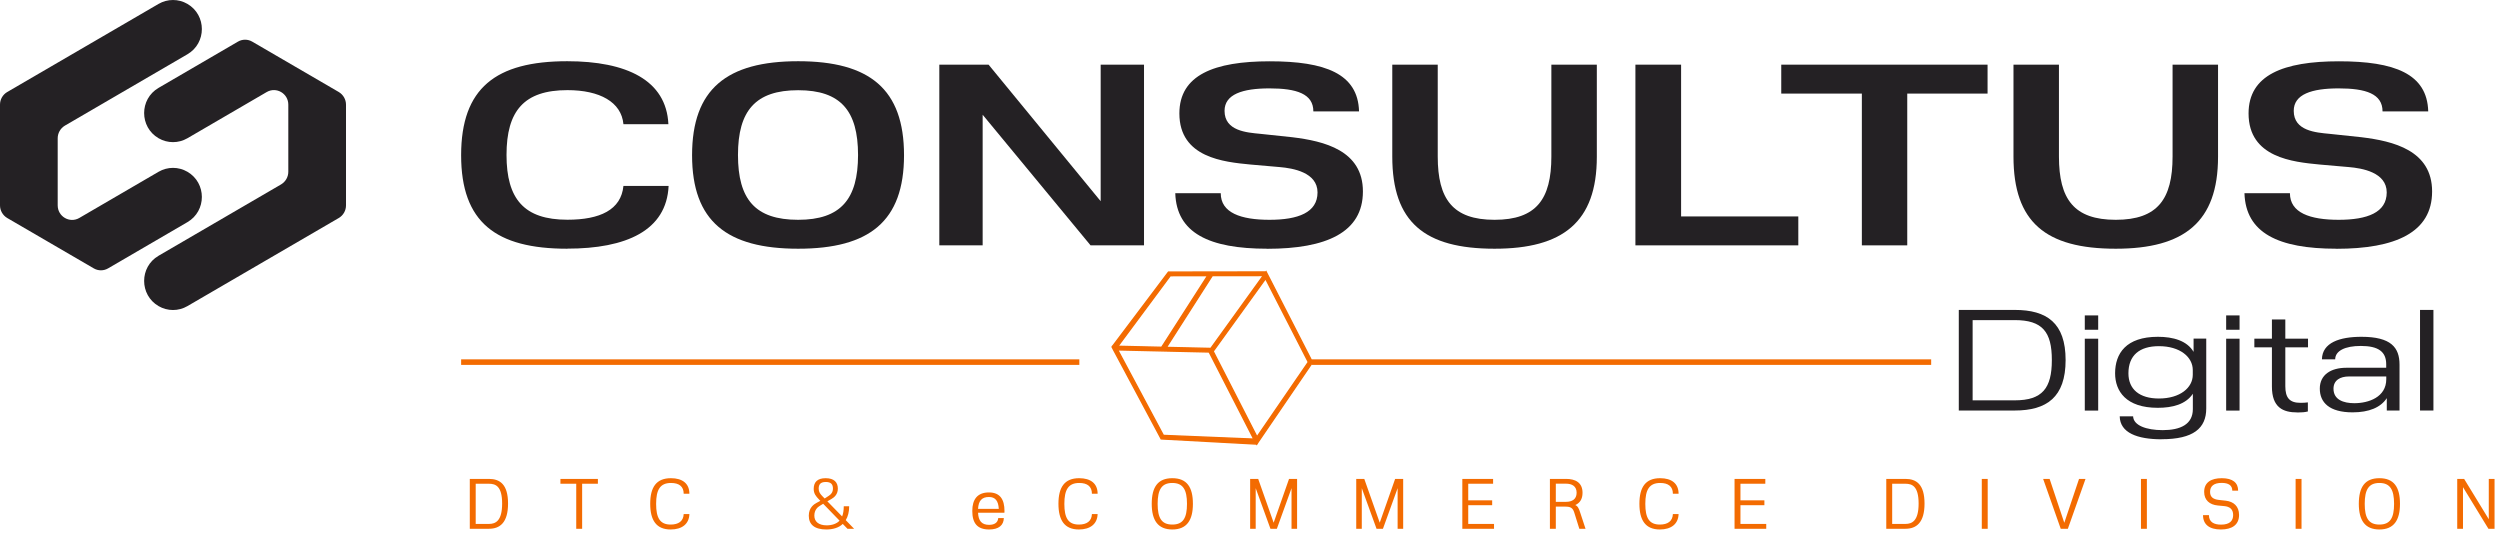
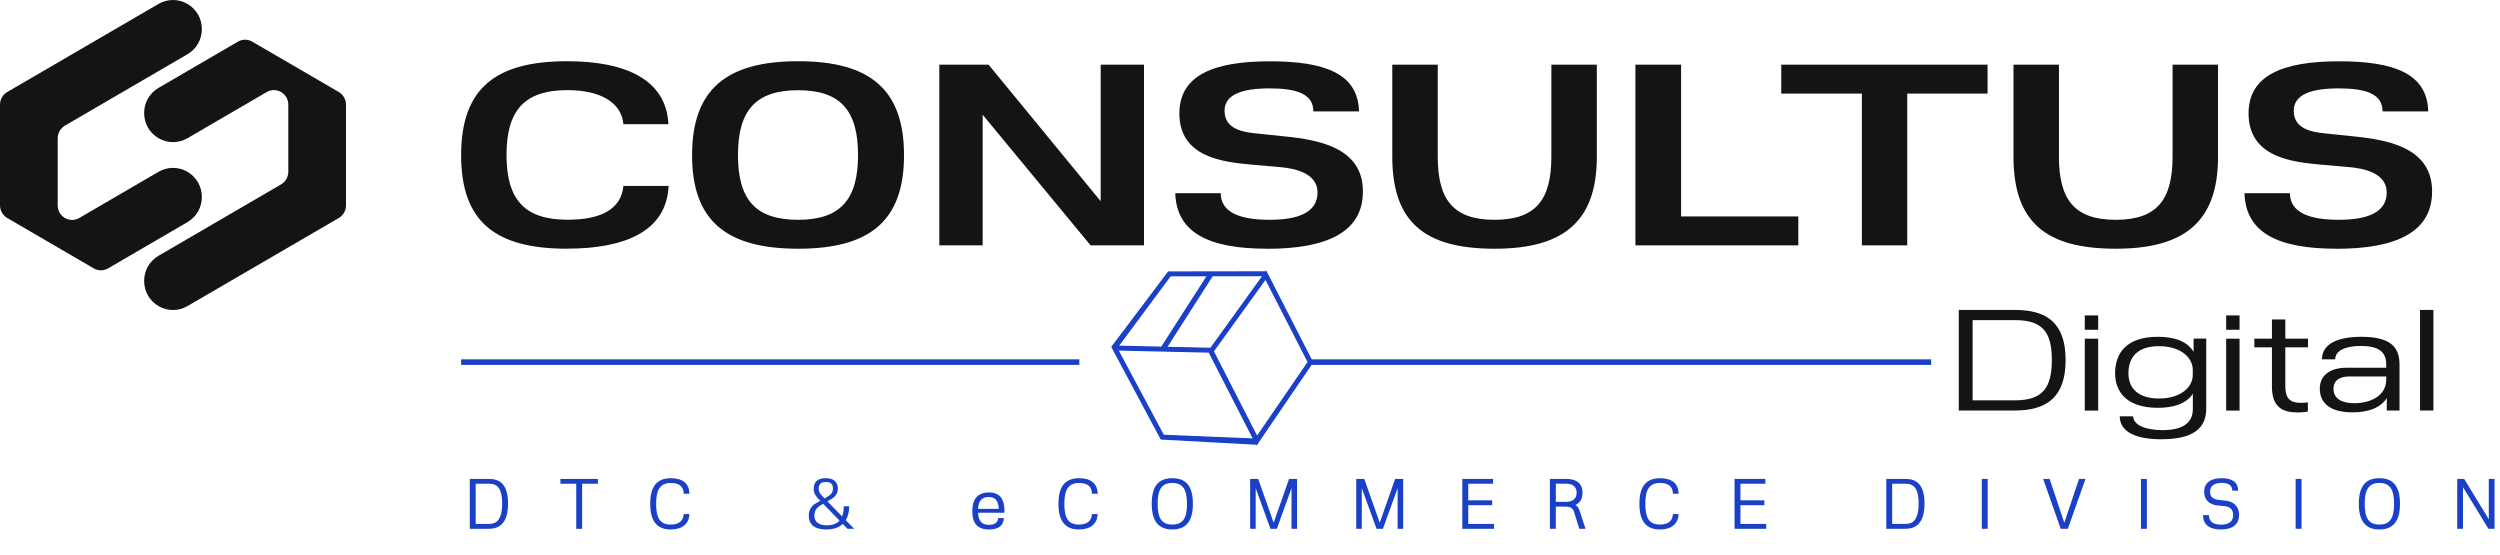
<svg xmlns="http://www.w3.org/2000/svg" width="451" height="100" viewBox="0 0 451 100" fill="none">
-   <path d="M88.208 86.394C90.161 86.394 91.652 87.358 91.652 90.841C91.652 94.284 90.187 95.39 88.208 95.39H84.751V86.394H88.208ZM88.208 94.516C89.428 94.516 90.585 93.95 90.585 90.841C90.585 87.692 89.403 87.268 88.208 87.268H85.817V94.516H88.208ZM107.859 86.394V87.268H105.019V95.39H103.953V87.268H101.1V86.394H107.859ZM120.986 95.518C118.39 95.518 117.298 93.848 117.298 90.879C117.298 87.885 118.403 86.266 121.038 86.266C123.119 86.266 124.366 87.23 124.366 89.067H123.338C123.338 87.756 122.503 87.127 121.05 87.127C119.071 87.127 118.365 88.36 118.365 90.905C118.365 93.449 119.071 94.632 120.986 94.632C122.413 94.632 123.286 94.015 123.338 92.742H124.366C124.314 94.529 123.029 95.518 120.986 95.518ZM154.078 95.39H152.883L152.035 94.516C151.302 95.235 150.184 95.518 149.079 95.518C146.92 95.518 145.905 94.606 145.905 93.038C145.905 91.522 146.894 90.943 147.344 90.699L147.987 90.352L147.742 90.095C147.19 89.53 146.792 89.041 146.792 88.193C146.792 86.973 147.46 86.266 148.95 86.266C150.48 86.266 151.148 87.011 151.148 88.155C151.148 89.209 150.454 89.748 150.03 89.992L149.259 90.442L151.919 93.166C152.124 92.653 152.214 92.036 152.214 91.329H153.191C153.191 92.344 152.973 93.179 152.574 93.835L154.078 95.39ZM147.691 88.155C147.691 88.759 147.948 89.093 148.436 89.594L148.77 89.928L149.516 89.44C149.876 89.209 150.261 88.836 150.261 88.142C150.261 87.409 149.94 86.947 148.976 86.947C147.961 86.947 147.691 87.448 147.691 88.155ZM149.143 94.773C150.12 94.773 150.968 94.464 151.456 93.925L148.501 90.879L147.897 91.252C147.563 91.457 146.907 91.933 146.907 93.025C146.907 94.117 147.717 94.773 149.143 94.773ZM176.442 92.498C176.506 93.925 177.071 94.683 178.433 94.683C179.487 94.683 180.027 94.207 180.078 93.462H181.093C181.055 94.76 180.168 95.518 178.433 95.518C176.287 95.518 175.401 94.362 175.401 92.177C175.401 90.095 176.313 88.836 178.408 88.836C180.412 88.836 181.209 90.095 181.209 92.19C181.209 92.293 181.196 92.395 181.196 92.498H176.442ZM178.408 89.658C177.11 89.658 176.519 90.352 176.442 91.804H180.181C180.104 90.352 179.551 89.658 178.408 89.658ZM194.631 95.518C192.035 95.518 190.943 93.848 190.943 90.879C190.943 87.885 192.048 86.266 194.682 86.266C196.764 86.266 198.01 87.23 198.01 89.067H196.982C196.982 87.756 196.147 87.127 194.695 87.127C192.716 87.127 192.009 88.36 192.009 90.905C192.009 93.449 192.716 94.632 194.631 94.632C196.057 94.632 196.931 94.015 196.982 92.742H198.01C197.959 94.529 196.674 95.518 194.631 95.518ZM211.486 95.518C208.877 95.518 207.772 93.848 207.772 90.892C207.772 87.859 208.877 86.266 211.486 86.266C214.095 86.266 215.2 87.859 215.2 90.892C215.2 93.848 214.095 95.518 211.486 95.518ZM211.486 94.632C213.426 94.632 214.133 93.449 214.133 90.892C214.133 88.348 213.426 87.127 211.486 87.127C209.546 87.127 208.839 88.348 208.839 90.892C208.839 93.449 209.546 94.632 211.486 94.632ZM233.994 86.394V95.39H232.992V88.065L230.345 95.39H229.188L226.528 88.065V95.39H225.526V86.394H226.978L229.766 94.297L232.542 86.394H233.994ZM253.133 86.394V95.39H252.131V88.065L249.483 95.39H248.327L245.667 88.065V95.39H244.665V86.394H246.117L248.905 94.297L251.681 86.394H253.133ZM264.87 94.516H269.522V95.39H263.803V86.394H269.355V87.268H264.87V90.262H269.188V91.136H264.87V94.516ZM285.078 92.498L286.029 95.39H284.911L283.999 92.473C283.729 91.612 283.331 91.393 282.341 91.393H280.67V95.39H279.604V86.394H282.534C284.191 86.394 285.489 87.05 285.489 88.9C285.489 90.07 284.975 90.763 284.179 91.11C284.654 91.316 284.834 91.74 285.078 92.498ZM282.508 87.255H280.67V90.532H282.508C283.575 90.532 284.423 90.082 284.423 88.887C284.423 87.705 283.575 87.255 282.508 87.255ZM299.436 95.518C296.84 95.518 295.748 93.848 295.748 90.879C295.748 87.885 296.853 86.266 299.488 86.266C301.569 86.266 302.816 87.23 302.816 89.067H301.788C301.788 87.756 300.952 87.127 299.5 87.127C297.521 87.127 296.815 88.36 296.815 90.905C296.815 93.449 297.521 94.632 299.436 94.632C300.863 94.632 301.736 94.015 301.788 92.742H302.816C302.764 94.529 301.479 95.518 299.436 95.518ZM313.978 94.516H318.63V95.39H312.912V86.394H318.463V87.268H313.978V90.262H318.296V91.136H313.978V94.516ZM343.741 86.394C345.694 86.394 347.185 87.358 347.185 90.841C347.185 94.284 345.72 95.39 343.741 95.39H340.284V86.394H343.741ZM343.741 94.516C344.961 94.516 346.118 93.95 346.118 90.841C346.118 87.692 344.936 87.268 343.741 87.268H341.35V94.516H343.741ZM357.515 95.39V86.394H358.582V95.39H357.515ZM375.058 86.394H376.228L373.041 95.39H371.756L368.582 86.394H369.751L372.398 94.31L375.058 86.394ZM386.23 95.39V86.394H387.297V95.39H386.23ZM400.65 95.518C398.556 95.518 397.425 94.606 397.425 92.935H398.491C398.491 94.195 399.417 94.644 400.676 94.644C402.282 94.644 402.861 93.925 402.861 92.909C402.861 91.843 402.218 91.393 401.28 91.303L400.072 91.188C398.62 91.046 397.631 90.237 397.631 88.733C397.631 87.011 398.903 86.266 400.805 86.266C402.822 86.266 403.76 87.114 403.76 88.515H402.706C402.706 87.564 402.025 87.114 400.792 87.114C399.378 87.114 398.697 87.705 398.697 88.733C398.697 89.658 399.25 90.07 400.278 90.185L401.537 90.326C402.925 90.481 403.927 91.316 403.927 92.897C403.927 94.683 402.655 95.518 400.65 95.518ZM414.129 95.39V86.394H415.196V95.39H414.129ZM429.243 95.518C426.635 95.518 425.53 93.848 425.53 90.892C425.53 87.859 426.635 86.266 429.243 86.266C431.852 86.266 432.957 87.859 432.957 90.892C432.957 93.848 431.852 95.518 429.243 95.518ZM429.243 94.632C431.184 94.632 431.891 93.449 431.891 90.892C431.891 88.348 431.184 87.127 429.243 87.127C427.303 87.127 426.596 88.348 426.596 90.892C426.596 93.449 427.303 94.632 429.243 94.632ZM450.017 95.364L450.03 95.39H448.912L444.324 87.885V95.39H443.283V86.394H444.53L448.976 93.668V86.394H450.017V95.364Z" fill="#F36B01" />
-   <path d="M0 18.877V37.05C0 37.988 0.502 38.846 1.294 39.322L16.906 48.409C17.711 48.884 18.702 48.884 19.507 48.409L33.811 40.075C37.285 38.054 37.285 33.009 33.811 30.988C32.2 30.05 30.219 30.05 28.607 30.988L14.304 39.322C12.573 40.326 10.408 39.071 10.408 37.05V24.939C10.408 24.001 10.909 23.143 11.702 22.667L33.811 9.79C37.285 7.769 37.285 2.724 33.811 0.703C32.2 -0.234 30.219 -0.234 28.607 0.703L1.294 16.605C0.489 17.081 0 17.939 0 18.877Z" fill="#242124" />
-   <path d="M62.419 37.05V18.876C62.419 17.939 61.917 17.08 61.124 16.605L45.513 7.518C44.707 7.043 43.717 7.043 42.911 7.518L28.607 15.852C25.134 17.873 25.134 22.918 28.607 24.939C30.219 25.876 32.2 25.876 33.811 24.939L48.115 16.605C49.845 15.601 52.011 16.856 52.011 18.876V30.988C52.011 31.925 51.509 32.784 50.717 33.259L28.607 46.137C25.134 48.157 25.134 53.203 28.607 55.223C30.219 56.161 32.2 56.161 33.811 55.223L61.124 39.322C61.93 38.846 62.419 37.988 62.419 37.05Z" fill="#242124" />
-   <path d="M438.99 55.91H436.573V74.057H438.99V55.91Z" fill="#242124" />
-   <path d="M420.962 70.122C420.962 72.116 422.771 72.737 424.726 72.737C427.288 72.737 430.484 71.654 430.484 68.405V67.916H423.735C422.177 67.916 420.962 68.59 420.962 70.122ZM430.577 74.058V71.825C429.467 73.516 427.367 74.388 424.409 74.388C420.209 74.388 418.492 72.605 418.492 70.109C418.492 67.612 420.486 66.344 423.286 66.344H430.471V65.697C430.471 63.465 429.071 62.408 425.901 62.408C423.022 62.408 421.279 63.293 421.266 64.826H418.875C418.928 61.814 422.071 60.758 426.007 60.758C431.33 60.758 432.875 62.673 432.875 65.79V74.058H430.564H430.577Z" fill="#242124" />
-   <path d="M414.424 74.401C411.862 74.401 409.854 73.516 409.854 69.739V62.66H406.685V61.101H409.854V57.627H412.271V61.101H416.366V62.66H412.271V69.659C412.271 71.759 413.024 72.671 415.018 72.671C415.534 72.671 415.877 72.644 416.339 72.591V74.229C415.824 74.361 415.23 74.414 414.424 74.414V74.401Z" fill="#242124" />
-   <path d="M401.599 59.489V56.901H404.016V59.489H401.599ZM401.599 74.07V61.101H404.016V74.07H401.599Z" fill="#242124" />
-   <path d="M383.968 67.348C383.968 70.227 385.962 71.891 389.462 71.891C393.305 71.891 395.577 69.924 395.577 67.612V66.754C395.577 64.416 393.292 62.448 389.462 62.448C385.962 62.448 383.968 64.112 383.968 67.348ZM389.964 79.248C385.579 79.248 382.449 78.086 382.396 75.101H384.813C384.866 76.739 387.177 77.597 390.149 77.597C393.345 77.597 395.59 76.554 395.59 73.807V71.033C394.322 72.948 391.905 73.569 389.264 73.569C383.532 73.569 381.564 70.558 381.564 67.348C381.564 63.769 383.532 60.758 389.29 60.758C392.037 60.758 394.534 61.458 395.722 63.478V61.088H398.007V73.688C398.007 77.267 395.669 79.235 389.964 79.235V79.248Z" fill="#242124" />
-   <path d="M376.096 59.489V56.901H378.513V59.489H376.096ZM376.096 74.07V61.101H378.513V74.07H376.096Z" fill="#242124" />
-   <path d="M355.862 72.221H363.457C368.436 72.221 370.153 70.042 370.153 64.957C370.153 59.872 368.462 57.746 363.457 57.746H355.862V72.221ZM353.366 74.057V55.91H363.457C369.241 55.91 372.636 58.248 372.636 64.957C372.636 71.667 369.215 74.057 363.457 74.057H353.366Z" fill="#242124" />
-   <path d="M421.477 44.869C411.003 44.869 405.126 42.029 404.901 34.858H413.103C413.103 38.397 416.735 39.652 421.899 39.652C427.064 39.652 430.564 38.344 430.564 34.712C430.564 31.08 426.086 30.341 423.762 30.143L418.452 29.68C413.698 29.218 405.641 28.465 405.641 20.462C405.641 13.528 411.928 11.058 421.939 11.058C431.95 11.058 437.867 13.29 438.052 20.092H429.811C429.811 16.922 426.786 15.945 421.899 15.945C417.013 15.945 413.79 17.014 413.79 19.999C413.79 23.631 417.792 23.909 420.262 24.146L425.994 24.754C431.765 25.454 438.752 27.131 438.752 34.541C438.752 41.95 432.135 44.882 421.477 44.882V44.869Z" fill="#242124" />
-   <path d="M381.67 44.869C369.043 44.869 363.232 40.075 363.232 28.241V11.665H371.434V28.241C371.434 35.928 374.141 39.652 381.683 39.652C389.224 39.652 391.932 35.928 391.932 28.241V11.665H400.134V28.294C400.134 40.075 393.992 44.869 381.696 44.869H381.67Z" fill="#242124" />
-   <path d="M335.879 44.262V16.883H321.338V11.665H358.556V16.883H344.068V44.262H335.879Z" fill="#242124" />
-   <path d="M295.029 44.262V11.665H303.27V39.045H324.415V44.262H295.029Z" fill="#242124" />
-   <path d="M269.604 44.869C256.978 44.869 251.167 40.075 251.167 28.241V11.665H259.368V28.241C259.368 35.928 262.076 39.652 269.617 39.652C277.159 39.652 279.866 35.928 279.866 28.241V11.665H288.068V28.294C288.068 40.075 281.927 44.869 269.631 44.869H269.604Z" fill="#242124" />
-   <path d="M228.595 44.869C218.121 44.869 212.244 42.029 212.02 34.858H220.221C220.221 38.397 223.853 39.652 229.018 39.652C234.182 39.652 237.682 38.344 237.682 34.712C237.682 31.08 233.204 30.341 230.88 30.143L225.57 29.68C220.816 29.218 212.759 28.465 212.759 20.462C212.759 13.528 219.046 11.058 229.057 11.058C239.068 11.058 244.985 13.29 245.17 20.092H236.929C236.929 16.922 233.904 15.945 229.018 15.945C224.131 15.945 220.908 17.014 220.908 19.999C220.908 23.631 224.91 23.909 227.38 24.146L233.112 24.754C238.884 25.454 245.87 27.131 245.87 34.541C245.87 41.95 239.253 44.882 228.595 44.882V44.869Z" fill="#242124" />
-   <path d="M196.738 44.262L177.271 20.699V44.262H169.452V11.665H178.34L198.561 36.297V11.665H206.38V44.262H196.738Z" fill="#242124" />
-   <path d="M143.988 39.652C151.675 39.652 154.792 35.927 154.792 27.963C154.792 19.999 151.675 16.275 143.988 16.275C136.301 16.275 133.131 19.959 133.131 27.963C133.131 35.967 136.248 39.652 143.988 39.652ZM143.988 44.869C131.137 44.869 124.85 39.929 124.85 28.003C124.85 16.076 131.097 11.044 143.988 11.044C156.878 11.044 163.086 16.076 163.086 28.003C163.086 39.929 156.839 44.869 143.988 44.869Z" fill="#242124" />
-   <path d="M102.325 44.869C89.474 44.869 83.188 40.114 83.188 28.003C83.188 15.892 89.435 11.044 102.325 11.044C112.997 11.044 120.208 14.439 120.578 22.403H112.468C112.099 18.401 108.189 16.261 102.365 16.261C94.546 16.261 91.376 19.986 91.376 27.95C91.376 35.914 94.546 39.639 102.365 39.639C108.229 39.639 112.046 37.869 112.468 33.537H120.617C120.248 41.593 112.984 44.856 102.312 44.856L102.325 44.869Z" fill="#242124" />
-   <path d="M83.188 65.326H194.713" stroke="#F36B01" />
-   <path d="M236.626 65.326H348.383" stroke="#F36B01" />
-   <path d="M228.321 49.06L228.321 49.137L228.402 49.025L236.774 65.368L226.93 79.803L226.74 80.112L226.721 80.111L226.71 80.128L226.7 80.11L209.48 79.177L200.884 63.1L200.82 62.975L200.817 62.962L200.62 62.584L200.717 62.455L200.717 62.45L200.72 62.45L210.792 49.086L228.321 49.06ZM209.875 78.547L226.188 79.216L218.134 63.497L201.626 63.117L209.875 78.547ZM218.852 63.375L226.763 78.817L236.025 65.322L228.31 50.261L218.852 63.375ZM210.411 62.673L218.429 62.857L227.91 49.706L218.695 49.72L210.411 62.673ZM201.66 62.471L209.565 62.653L217.867 49.721L211.117 49.732L201.66 62.471Z" fill="#F36B01" />
-   <path d="M228.321 49.06L228.446 49.06L228.446 48.935L228.32 48.935L228.321 49.06ZM228.321 49.137L228.196 49.136L228.195 49.523L228.422 49.21L228.321 49.137ZM228.402 49.025L228.513 48.968L228.42 48.787L228.3 48.952L228.402 49.025ZM236.774 65.368L236.878 65.439L236.92 65.377L236.886 65.311L236.774 65.368ZM226.93 79.803L226.826 79.733L226.823 79.738L226.93 79.803ZM226.74 80.112L226.733 80.237L226.807 80.242L226.847 80.178L226.74 80.112ZM226.721 80.111L226.728 79.986L226.657 79.982L226.617 80.042L226.721 80.111ZM226.71 80.128L226.598 80.185L226.695 80.374L226.813 80.198L226.71 80.128ZM226.7 80.11L226.812 80.053L226.779 79.989L226.707 79.985L226.7 80.11ZM209.48 79.177L209.37 79.236L209.403 79.298L209.474 79.302L209.48 79.177ZM200.884 63.1L200.773 63.157L200.774 63.16L200.884 63.1ZM200.82 62.975L200.699 63.008L200.703 63.021L200.709 63.032L200.82 62.975ZM200.817 62.962L200.937 62.929L200.934 62.916L200.927 62.904L200.817 62.962ZM200.62 62.584L200.52 62.509L200.473 62.572L200.509 62.642L200.62 62.584ZM200.717 62.455L200.817 62.529L200.842 62.495L200.842 62.453L200.717 62.455ZM200.717 62.45L200.698 62.327L200.591 62.343L200.592 62.451L200.717 62.45ZM200.72 62.45L200.739 62.573L200.789 62.566L200.82 62.525L200.72 62.45ZM210.792 49.086L210.792 48.961L210.73 48.961L210.692 49.011L210.792 49.086ZM209.875 78.547L209.765 78.606L209.799 78.669L209.87 78.672L209.875 78.547ZM226.188 79.216L226.182 79.341L226.396 79.35L226.299 79.159L226.188 79.216ZM218.134 63.497L218.246 63.44L218.212 63.373L218.137 63.372L218.134 63.497ZM201.626 63.117L201.629 62.992L201.414 62.987L201.515 63.176L201.626 63.117ZM218.852 63.375L218.751 63.302L218.706 63.364L218.741 63.432L218.852 63.375ZM226.763 78.817L226.652 78.874L226.748 79.06L226.866 78.887L226.763 78.817ZM236.025 65.322L236.128 65.393L236.171 65.331L236.137 65.265L236.025 65.322ZM228.31 50.261L228.421 50.205L228.328 50.023L228.208 50.188L228.31 50.261ZM210.411 62.673L210.306 62.605L210.186 62.792L210.408 62.797L210.411 62.673ZM218.429 62.857L218.426 62.982L218.492 62.984L218.53 62.93L218.429 62.857ZM227.91 49.706L228.011 49.779L228.154 49.581L227.91 49.581L227.91 49.706ZM218.695 49.72L218.694 49.595L218.626 49.595L218.589 49.653L218.695 49.72ZM201.66 62.471L201.56 62.397L201.416 62.591L201.658 62.596L201.66 62.471ZM209.565 62.653L209.562 62.778L209.632 62.779L209.67 62.721L209.565 62.653ZM217.867 49.721L217.972 49.789L218.096 49.596L217.867 49.596L217.867 49.721ZM211.117 49.732L211.116 49.607L211.054 49.607L211.016 49.658L211.117 49.732ZM228.321 49.06L228.196 49.06L228.196 49.136L228.321 49.137L228.446 49.137L228.446 49.06L228.321 49.06ZM228.321 49.137L228.422 49.21L228.503 49.098L228.402 49.025L228.3 48.952L228.219 49.063L228.321 49.137ZM228.402 49.025L228.29 49.082L236.663 65.425L236.774 65.368L236.886 65.311L228.513 48.968L228.402 49.025ZM236.774 65.368L236.671 65.298L226.826 79.733L226.93 79.803L227.033 79.874L236.878 65.439L236.774 65.368ZM226.93 79.803L226.823 79.738L226.634 80.047L226.74 80.112L226.847 80.178L227.036 79.869L226.93 79.803ZM226.74 80.112L226.747 79.988L226.728 79.986L226.721 80.111L226.714 80.236L226.733 80.237L226.74 80.112ZM226.721 80.111L226.617 80.042L226.606 80.058L226.71 80.128L226.813 80.198L226.825 80.181L226.721 80.111ZM226.71 80.128L226.821 80.071L226.812 80.053L226.7 80.11L226.589 80.167L226.598 80.185L226.71 80.128ZM226.7 80.11L226.707 79.985L209.487 79.052L209.48 79.177L209.474 79.302L226.694 80.234L226.7 80.11ZM209.48 79.177L209.591 79.118L200.995 63.042L200.884 63.1L200.774 63.16L209.37 79.236L209.48 79.177ZM200.884 63.1L200.996 63.044L200.931 62.918L200.82 62.975L200.709 63.032L200.773 63.157L200.884 63.1ZM200.82 62.975L200.941 62.943L200.937 62.929L200.817 62.962L200.696 62.994L200.699 63.008L200.82 62.975ZM200.817 62.962L200.927 62.904L200.731 62.526L200.62 62.584L200.509 62.642L200.706 63.02L200.817 62.962ZM200.62 62.584L200.72 62.659L200.817 62.529L200.717 62.455L200.617 62.38L200.52 62.509L200.62 62.584ZM200.717 62.455L200.842 62.453L200.842 62.449L200.717 62.45L200.592 62.451L200.592 62.456L200.717 62.455ZM200.717 62.45L200.736 62.574L200.739 62.573L200.72 62.45L200.701 62.326L200.698 62.327L200.717 62.45ZM200.72 62.45L200.82 62.525L210.892 49.161L210.792 49.086L210.692 49.011L200.62 62.374L200.72 62.45ZM210.792 49.086L210.792 49.211L228.321 49.185L228.321 49.06L228.32 48.935L210.792 48.961L210.792 49.086ZM209.875 78.547L209.87 78.672L226.182 79.341L226.188 79.216L226.193 79.091L209.88 78.422L209.875 78.547ZM226.188 79.216L226.299 79.159L218.246 63.44L218.134 63.497L218.023 63.554L226.076 79.273L226.188 79.216ZM218.134 63.497L218.137 63.372L201.629 62.992L201.626 63.117L201.623 63.242L218.131 63.621L218.134 63.497ZM201.626 63.117L201.515 63.176L209.765 78.606L209.875 78.547L209.985 78.488L201.736 63.058L201.626 63.117ZM218.852 63.375L218.741 63.432L226.652 78.874L226.763 78.817L226.874 78.76L218.963 63.318L218.852 63.375ZM226.763 78.817L226.866 78.887L236.128 65.393L236.025 65.322L235.922 65.251L226.66 78.746L226.763 78.817ZM236.025 65.322L236.137 65.265L228.421 50.205L228.31 50.261L228.198 50.319L235.914 65.379L236.025 65.322ZM228.31 50.261L228.208 50.188L218.751 63.302L218.852 63.375L218.953 63.448L228.411 50.335L228.31 50.261ZM210.411 62.673L210.408 62.797L218.426 62.982L218.429 62.857L218.432 62.732L210.414 62.548L210.411 62.673ZM218.429 62.857L218.53 62.93L228.011 49.779L227.91 49.706L227.808 49.633L218.328 62.784L218.429 62.857ZM227.91 49.706L227.91 49.581L218.694 49.595L218.695 49.72L218.695 49.845L227.91 49.831L227.91 49.706ZM218.695 49.72L218.589 49.653L210.306 62.605L210.411 62.673L210.516 62.74L218.8 49.787L218.695 49.72ZM201.66 62.471L201.658 62.596L209.562 62.778L209.565 62.653L209.568 62.528L201.663 62.346L201.66 62.471ZM209.565 62.653L209.67 62.721L217.972 49.789L217.867 49.721L217.762 49.654L209.46 62.585L209.565 62.653ZM217.867 49.721L217.867 49.596L211.116 49.607L211.117 49.732L211.117 49.857L217.867 49.846L217.867 49.721ZM211.117 49.732L211.016 49.658L201.56 62.397L201.66 62.471L201.761 62.546L211.217 49.807L211.117 49.732Z" fill="#F36B01" />
+   <path d="M88.208 86.394C90.161 86.394 91.652 87.358 91.652 90.841C91.652 94.284 90.187 95.39 88.208 95.39H84.751V86.394H88.208ZM88.208 94.516C89.428 94.516 90.585 93.95 90.585 90.841C90.585 87.692 89.403 87.268 88.208 87.268H85.817V94.516H88.208ZM107.859 86.394V87.268H105.019V95.39H103.953V87.268H101.1V86.394H107.859ZM120.986 95.518C118.39 95.518 117.298 93.848 117.298 90.879C117.298 87.885 118.403 86.266 121.038 86.266C123.119 86.266 124.366 87.23 124.366 89.067H123.338C123.338 87.756 122.503 87.127 121.05 87.127C119.071 87.127 118.365 88.36 118.365 90.905C118.365 93.449 119.071 94.632 120.986 94.632C122.413 94.632 123.286 94.015 123.338 92.742H124.366C124.314 94.529 123.029 95.518 120.986 95.518ZM154.078 95.39H152.883L152.035 94.516C151.302 95.235 150.184 95.518 149.079 95.518C146.92 95.518 145.905 94.606 145.905 93.038C145.905 91.522 146.894 90.943 147.344 90.699L147.987 90.352L147.742 90.095C147.19 89.53 146.792 89.041 146.792 88.193C146.792 86.973 147.46 86.266 148.95 86.266C150.48 86.266 151.148 87.011 151.148 88.155C151.148 89.209 150.454 89.748 150.03 89.992L149.259 90.442L151.919 93.166C152.124 92.653 152.214 92.036 152.214 91.329H153.191C153.191 92.344 152.973 93.179 152.574 93.835L154.078 95.39ZM147.691 88.155C147.691 88.759 147.948 89.093 148.436 89.594L148.77 89.928L149.516 89.44C149.876 89.209 150.261 88.836 150.261 88.142C150.261 87.409 149.94 86.947 148.976 86.947C147.961 86.947 147.691 87.448 147.691 88.155ZM149.143 94.773C150.12 94.773 150.968 94.464 151.456 93.925L148.501 90.879L147.897 91.252C147.563 91.457 146.907 91.933 146.907 93.025C146.907 94.117 147.717 94.773 149.143 94.773ZM176.442 92.498C176.506 93.925 177.071 94.683 178.433 94.683C179.487 94.683 180.027 94.207 180.078 93.462H181.093C181.055 94.76 180.168 95.518 178.433 95.518C176.287 95.518 175.401 94.362 175.401 92.177C175.401 90.095 176.313 88.836 178.408 88.836C180.412 88.836 181.209 90.095 181.209 92.19C181.209 92.293 181.196 92.395 181.196 92.498H176.442ZM178.408 89.658C177.11 89.658 176.519 90.352 176.442 91.804H180.181C180.104 90.352 179.551 89.658 178.408 89.658ZM194.631 95.518C192.035 95.518 190.943 93.848 190.943 90.879C190.943 87.885 192.048 86.266 194.682 86.266C196.764 86.266 198.01 87.23 198.01 89.067H196.982C196.982 87.756 196.147 87.127 194.695 87.127C192.716 87.127 192.009 88.36 192.009 90.905C192.009 93.449 192.716 94.632 194.631 94.632C196.057 94.632 196.931 94.015 196.982 92.742H198.01C197.959 94.529 196.674 95.518 194.631 95.518ZM211.486 95.518C208.877 95.518 207.772 93.848 207.772 90.892C207.772 87.859 208.877 86.266 211.486 86.266C214.095 86.266 215.2 87.859 215.2 90.892C215.2 93.848 214.095 95.518 211.486 95.518ZM211.486 94.632C213.426 94.632 214.133 93.449 214.133 90.892C214.133 88.348 213.426 87.127 211.486 87.127C209.546 87.127 208.839 88.348 208.839 90.892C208.839 93.449 209.546 94.632 211.486 94.632ZM233.994 86.394V95.39H232.992V88.065L230.345 95.39H229.188L226.528 88.065V95.39H225.526V86.394H226.978L229.766 94.297L232.542 86.394H233.994ZM253.133 86.394V95.39H252.131V88.065L249.483 95.39H248.327L245.667 88.065V95.39H244.665V86.394H246.117L248.905 94.297L251.681 86.394H253.133ZM264.87 94.516H269.522V95.39H263.803V86.394H269.355V87.268H264.87V90.262H269.188V91.136H264.87V94.516ZM285.078 92.498L286.029 95.39H284.911L283.999 92.473C283.729 91.612 283.331 91.393 282.341 91.393H280.67V95.39H279.604V86.394H282.534C284.191 86.394 285.489 87.05 285.489 88.9C285.489 90.07 284.975 90.763 284.179 91.11C284.654 91.316 284.834 91.74 285.078 92.498ZM282.508 87.255H280.67V90.532H282.508C283.575 90.532 284.423 90.082 284.423 88.887C284.423 87.705 283.575 87.255 282.508 87.255ZM299.436 95.518C296.84 95.518 295.748 93.848 295.748 90.879C295.748 87.885 296.853 86.266 299.488 86.266C301.569 86.266 302.816 87.23 302.816 89.067H301.788C301.788 87.756 300.952 87.127 299.5 87.127C297.521 87.127 296.815 88.36 296.815 90.905C296.815 93.449 297.521 94.632 299.436 94.632C300.863 94.632 301.736 94.015 301.788 92.742H302.816C302.764 94.529 301.479 95.518 299.436 95.518ZM313.978 94.516H318.63V95.39H312.912V86.394H318.463V87.268H313.978V90.262H318.296V91.136H313.978V94.516ZM343.741 86.394C345.694 86.394 347.185 87.358 347.185 90.841C347.185 94.284 345.72 95.39 343.741 95.39H340.284V86.394H343.741ZM343.741 94.516C344.961 94.516 346.118 93.95 346.118 90.841C346.118 87.692 344.936 87.268 343.741 87.268H341.35V94.516H343.741ZM357.515 95.39V86.394H358.582V95.39H357.515ZM375.058 86.394H376.228L373.041 95.39H371.756L368.582 86.394H369.751L372.398 94.31L375.058 86.394ZM386.23 95.39V86.394H387.297V95.39H386.23ZM400.65 95.518C398.556 95.518 397.425 94.606 397.425 92.935H398.491C398.491 94.195 399.417 94.644 400.676 94.644C402.282 94.644 402.861 93.925 402.861 92.909C402.861 91.843 402.218 91.393 401.28 91.303L400.072 91.188C398.62 91.046 397.631 90.237 397.631 88.733C397.631 87.011 398.903 86.266 400.805 86.266C402.822 86.266 403.76 87.114 403.76 88.515H402.706C402.706 87.564 402.025 87.114 400.792 87.114C399.378 87.114 398.697 87.705 398.697 88.733C398.697 89.658 399.25 90.07 400.278 90.185L401.537 90.326C402.925 90.481 403.927 91.316 403.927 92.897C403.927 94.683 402.655 95.518 400.65 95.518ZM414.129 95.39V86.394H415.196V95.39H414.129ZM429.243 95.518C426.635 95.518 425.53 93.848 425.53 90.892C425.53 87.859 426.635 86.266 429.243 86.266C431.852 86.266 432.957 87.859 432.957 90.892C432.957 93.848 431.852 95.518 429.243 95.518ZM429.243 94.632C431.184 94.632 431.891 93.449 431.891 90.892C431.891 88.348 431.184 87.127 429.243 87.127C427.303 87.127 426.596 88.348 426.596 90.892C426.596 93.449 427.303 94.632 429.243 94.632ZM450.017 95.364L450.03 95.39H448.912L444.324 87.885V95.39H443.283V86.394H444.53L448.976 93.668V86.394H450.017V95.364Z" fill="#1A40C7" />
+   <path d="M0 18.877V37.05C0 37.988 0.502 38.846 1.294 39.322L16.906 48.409C17.711 48.884 18.702 48.884 19.507 48.409L33.811 40.075C37.285 38.054 37.285 33.009 33.811 30.988C32.2 30.05 30.219 30.05 28.607 30.988L14.304 39.322C12.573 40.326 10.408 39.071 10.408 37.05V24.939C10.408 24.001 10.909 23.143 11.702 22.667L33.811 9.79C37.285 7.769 37.285 2.724 33.811 0.703C32.2 -0.234 30.219 -0.234 28.607 0.703L1.294 16.605C0.489 17.081 0 17.939 0 18.877Z" fill="#141414" />
+   <path d="M62.419 37.05V18.876C62.419 17.939 61.917 17.08 61.124 16.605L45.513 7.518C44.707 7.043 43.717 7.043 42.911 7.518L28.607 15.852C25.134 17.873 25.134 22.918 28.607 24.939C30.219 25.876 32.2 25.876 33.811 24.939L48.115 16.605C49.845 15.601 52.011 16.856 52.011 18.876V30.988C52.011 31.925 51.509 32.784 50.717 33.259L28.607 46.137C25.134 48.157 25.134 53.203 28.607 55.223C30.219 56.161 32.2 56.161 33.811 55.223L61.124 39.322C61.93 38.846 62.419 37.988 62.419 37.05Z" fill="#141414" />
+   <path d="M438.99 55.91H436.573V74.057H438.99V55.91Z" fill="#141414" />
+   <path d="M420.962 70.122C420.962 72.116 422.771 72.737 424.726 72.737C427.288 72.737 430.484 71.654 430.484 68.405V67.916H423.735C422.177 67.916 420.962 68.59 420.962 70.122ZM430.577 74.058V71.825C429.467 73.516 427.367 74.388 424.409 74.388C420.209 74.388 418.492 72.605 418.492 70.109C418.492 67.612 420.486 66.344 423.286 66.344H430.471V65.697C430.471 63.465 429.071 62.408 425.901 62.408C423.022 62.408 421.279 63.293 421.266 64.826H418.875C418.928 61.814 422.071 60.758 426.007 60.758C431.33 60.758 432.875 62.673 432.875 65.79V74.058H430.564H430.577Z" fill="#141414" />
+   <path d="M414.424 74.401C411.862 74.401 409.854 73.516 409.854 69.739V62.66H406.685V61.101H409.854V57.627H412.271V61.101H416.366V62.66H412.271V69.659C412.271 71.759 413.024 72.671 415.018 72.671C415.534 72.671 415.877 72.644 416.339 72.591V74.229C415.824 74.361 415.23 74.414 414.424 74.414V74.401Z" fill="#141414" />
+   <path d="M401.599 59.489V56.901H404.016V59.489H401.599ZM401.599 74.07V61.101H404.016V74.07H401.599Z" fill="#141414" />
+   <path d="M383.968 67.348C383.968 70.227 385.962 71.891 389.462 71.891C393.305 71.891 395.577 69.924 395.577 67.612V66.754C395.577 64.416 393.292 62.448 389.462 62.448C385.962 62.448 383.968 64.112 383.968 67.348ZM389.964 79.248C385.579 79.248 382.449 78.086 382.396 75.101H384.813C384.866 76.739 387.177 77.597 390.149 77.597C393.345 77.597 395.59 76.554 395.59 73.807V71.033C394.322 72.948 391.905 73.569 389.264 73.569C383.532 73.569 381.564 70.558 381.564 67.348C381.564 63.769 383.532 60.758 389.29 60.758C392.037 60.758 394.534 61.458 395.722 63.478V61.088H398.007V73.688C398.007 77.267 395.669 79.235 389.964 79.235V79.248Z" fill="#141414" />
+   <path d="M376.096 59.489V56.901H378.513V59.489H376.096ZM376.096 74.07V61.101H378.513V74.07H376.096Z" fill="#141414" />
+   <path d="M355.862 72.221H363.457C368.436 72.221 370.153 70.042 370.153 64.957C370.153 59.872 368.462 57.746 363.457 57.746H355.862V72.221ZM353.366 74.057V55.91H363.457C369.241 55.91 372.636 58.248 372.636 64.957C372.636 71.667 369.215 74.057 363.457 74.057H353.366Z" fill="#141414" />
+   <path d="M421.477 44.869C411.003 44.869 405.126 42.029 404.901 34.858H413.103C413.103 38.397 416.735 39.652 421.899 39.652C427.064 39.652 430.564 38.344 430.564 34.712C430.564 31.08 426.086 30.341 423.762 30.143L418.452 29.68C413.698 29.218 405.641 28.465 405.641 20.462C405.641 13.528 411.928 11.058 421.939 11.058C431.95 11.058 437.867 13.29 438.052 20.092H429.811C429.811 16.922 426.786 15.945 421.899 15.945C417.013 15.945 413.79 17.014 413.79 19.999C413.79 23.631 417.792 23.909 420.262 24.146L425.994 24.754C431.765 25.454 438.752 27.131 438.752 34.541C438.752 41.95 432.135 44.882 421.477 44.882V44.869Z" fill="#141414" />
+   <path d="M381.67 44.869C369.043 44.869 363.232 40.075 363.232 28.241V11.665H371.434V28.241C371.434 35.928 374.141 39.652 381.683 39.652C389.224 39.652 391.932 35.928 391.932 28.241V11.665H400.134V28.294C400.134 40.075 393.992 44.869 381.696 44.869H381.67Z" fill="#141414" />
+   <path d="M335.879 44.262V16.883H321.338V11.665H358.556V16.883H344.068V44.262H335.879Z" fill="#141414" />
+   <path d="M295.029 44.262V11.665H303.27V39.045H324.415V44.262H295.029Z" fill="#141414" />
+   <path d="M269.604 44.869C256.978 44.869 251.167 40.075 251.167 28.241V11.665H259.368V28.241C259.368 35.928 262.076 39.652 269.617 39.652C277.159 39.652 279.866 35.928 279.866 28.241V11.665H288.068V28.294C288.068 40.075 281.927 44.869 269.631 44.869H269.604Z" fill="#141414" />
+   <path d="M228.595 44.869C218.121 44.869 212.244 42.029 212.02 34.858H220.221C220.221 38.397 223.853 39.652 229.018 39.652C234.182 39.652 237.682 38.344 237.682 34.712C237.682 31.08 233.204 30.341 230.88 30.143L225.57 29.68C220.816 29.218 212.759 28.465 212.759 20.462C212.759 13.528 219.046 11.058 229.057 11.058C239.068 11.058 244.985 13.29 245.17 20.092H236.929C236.929 16.922 233.904 15.945 229.018 15.945C224.131 15.945 220.908 17.014 220.908 19.999C220.908 23.631 224.91 23.909 227.38 24.146L233.112 24.754C238.884 25.454 245.87 27.131 245.87 34.541C245.87 41.95 239.253 44.882 228.595 44.882V44.869Z" fill="#141414" />
+   <path d="M196.738 44.262L177.271 20.699V44.262H169.452V11.665H178.34L198.561 36.297V11.665H206.38V44.262H196.738Z" fill="#141414" />
+   <path d="M143.988 39.652C151.675 39.652 154.792 35.927 154.792 27.963C154.792 19.999 151.675 16.275 143.988 16.275C136.301 16.275 133.131 19.959 133.131 27.963C133.131 35.967 136.248 39.652 143.988 39.652ZM143.988 44.869C131.137 44.869 124.85 39.929 124.85 28.003C124.85 16.076 131.097 11.044 143.988 11.044C156.878 11.044 163.086 16.076 163.086 28.003C163.086 39.929 156.839 44.869 143.988 44.869Z" fill="#141414" />
+   <path d="M102.325 44.869C89.474 44.869 83.188 40.114 83.188 28.003C83.188 15.892 89.435 11.044 102.325 11.044C112.997 11.044 120.208 14.439 120.578 22.403H112.468C112.099 18.401 108.189 16.261 102.365 16.261C94.546 16.261 91.376 19.986 91.376 27.95C91.376 35.914 94.546 39.639 102.365 39.639C108.229 39.639 112.046 37.869 112.468 33.537H120.617C120.248 41.593 112.984 44.856 102.312 44.856L102.325 44.869Z" fill="#141414" />
+   <path d="M83.188 65.326H194.713" stroke="#1A40C7" />
+   <path d="M236.626 65.326H348.383" stroke="#1A40C7" />
+   <path d="M228.321 49.06L228.321 49.137L228.402 49.025L236.774 65.368L226.93 79.803L226.74 80.112L226.721 80.111L226.71 80.128L226.7 80.11L209.48 79.177L200.884 63.1L200.82 62.975L200.817 62.962L200.62 62.584L200.717 62.455L200.717 62.45L200.72 62.45L210.792 49.086L228.321 49.06ZM209.875 78.547L226.188 79.216L218.134 63.497L201.626 63.117L209.875 78.547ZM218.852 63.375L226.763 78.817L236.025 65.322L228.31 50.261L218.852 63.375ZM210.411 62.673L218.429 62.857L227.91 49.706L218.695 49.72L210.411 62.673ZM201.66 62.471L209.565 62.653L217.867 49.721L211.117 49.732L201.66 62.471Z" fill="#1A40C7" />
+   <path d="M228.321 49.06L228.446 49.06L228.446 48.935L228.32 48.935L228.321 49.06ZM228.321 49.137L228.196 49.136L228.195 49.523L228.422 49.21L228.321 49.137ZM228.402 49.025L228.513 48.968L228.42 48.787L228.3 48.952L228.402 49.025ZM236.774 65.368L236.878 65.439L236.92 65.377L236.886 65.311L236.774 65.368ZM226.93 79.803L226.826 79.733L226.823 79.738L226.93 79.803ZM226.74 80.112L226.733 80.237L226.807 80.242L226.847 80.178L226.74 80.112ZM226.721 80.111L226.728 79.986L226.657 79.982L226.617 80.042L226.721 80.111ZM226.71 80.128L226.598 80.185L226.695 80.374L226.813 80.198L226.71 80.128ZM226.7 80.11L226.812 80.053L226.779 79.989L226.707 79.985L226.7 80.11ZM209.48 79.177L209.37 79.236L209.403 79.298L209.474 79.302L209.48 79.177ZM200.884 63.1L200.773 63.157L200.774 63.16L200.884 63.1ZM200.82 62.975L200.699 63.008L200.703 63.021L200.709 63.032L200.82 62.975ZM200.817 62.962L200.937 62.929L200.934 62.916L200.927 62.904L200.817 62.962ZM200.62 62.584L200.52 62.509L200.473 62.572L200.509 62.642L200.62 62.584ZM200.717 62.455L200.817 62.529L200.842 62.495L200.842 62.453L200.717 62.455ZM200.717 62.45L200.698 62.327L200.591 62.343L200.592 62.451L200.717 62.45ZM200.72 62.45L200.739 62.573L200.789 62.566L200.82 62.525L200.72 62.45ZM210.792 49.086L210.792 48.961L210.73 48.961L210.692 49.011L210.792 49.086ZM209.875 78.547L209.765 78.606L209.799 78.669L209.87 78.672L209.875 78.547ZM226.188 79.216L226.182 79.341L226.396 79.35L226.299 79.159L226.188 79.216ZM218.134 63.497L218.246 63.44L218.212 63.373L218.137 63.372L218.134 63.497ZM201.626 63.117L201.629 62.992L201.414 62.987L201.515 63.176L201.626 63.117ZM218.852 63.375L218.751 63.302L218.706 63.364L218.741 63.432L218.852 63.375ZM226.763 78.817L226.652 78.874L226.748 79.06L226.866 78.887L226.763 78.817ZM236.025 65.322L236.128 65.393L236.171 65.331L236.137 65.265L236.025 65.322ZM228.31 50.261L228.421 50.205L228.328 50.023L228.208 50.188L228.31 50.261ZM210.411 62.673L210.306 62.605L210.186 62.792L210.408 62.797L210.411 62.673ZM218.429 62.857L218.426 62.982L218.492 62.984L218.53 62.93L218.429 62.857ZM227.91 49.706L228.011 49.779L228.154 49.581L227.91 49.581L227.91 49.706ZM218.695 49.72L218.694 49.595L218.626 49.595L218.589 49.653L218.695 49.72ZM201.66 62.471L201.56 62.397L201.416 62.591L201.658 62.596L201.66 62.471ZM209.565 62.653L209.562 62.778L209.632 62.779L209.67 62.721L209.565 62.653ZM217.867 49.721L217.972 49.789L218.096 49.596L217.867 49.596L217.867 49.721ZM211.117 49.732L211.116 49.607L211.054 49.607L211.016 49.658L211.117 49.732ZM228.321 49.06L228.196 49.06L228.196 49.136L228.321 49.137L228.446 49.137L228.446 49.06L228.321 49.06ZM228.321 49.137L228.422 49.21L228.503 49.098L228.402 49.025L228.3 48.952L228.219 49.063L228.321 49.137ZM228.402 49.025L228.29 49.082L236.663 65.425L236.774 65.368L236.886 65.311L228.513 48.968L228.402 49.025ZM236.774 65.368L236.671 65.298L226.826 79.733L226.93 79.803L227.033 79.874L236.878 65.439L236.774 65.368ZM226.93 79.803L226.823 79.738L226.634 80.047L226.74 80.112L226.847 80.178L227.036 79.869L226.93 79.803ZM226.74 80.112L226.747 79.988L226.728 79.986L226.721 80.111L226.714 80.236L226.733 80.237L226.74 80.112ZM226.721 80.111L226.617 80.042L226.606 80.058L226.71 80.128L226.813 80.198L226.825 80.181L226.721 80.111ZM226.71 80.128L226.821 80.071L226.812 80.053L226.7 80.11L226.589 80.167L226.598 80.185L226.71 80.128ZM226.7 80.11L226.707 79.985L209.487 79.052L209.48 79.177L209.474 79.302L226.694 80.234L226.7 80.11ZM209.48 79.177L209.591 79.118L200.995 63.042L200.884 63.1L200.774 63.16L209.37 79.236L209.48 79.177ZM200.884 63.1L200.996 63.044L200.931 62.918L200.82 62.975L200.709 63.032L200.773 63.157L200.884 63.1ZM200.82 62.975L200.941 62.943L200.937 62.929L200.817 62.962L200.696 62.994L200.699 63.008L200.82 62.975ZM200.817 62.962L200.927 62.904L200.731 62.526L200.62 62.584L200.509 62.642L200.706 63.02L200.817 62.962ZM200.62 62.584L200.72 62.659L200.817 62.529L200.717 62.455L200.617 62.38L200.52 62.509L200.62 62.584ZM200.717 62.455L200.842 62.453L200.842 62.449L200.717 62.45L200.592 62.451L200.592 62.456L200.717 62.455ZM200.717 62.45L200.736 62.574L200.739 62.573L200.72 62.45L200.701 62.326L200.698 62.327L200.717 62.45ZM200.72 62.45L200.82 62.525L210.892 49.161L210.792 49.086L210.692 49.011L200.62 62.374L200.72 62.45ZM210.792 49.086L210.792 49.211L228.321 49.185L228.321 49.06L228.32 48.935L210.792 48.961L210.792 49.086ZM209.875 78.547L209.87 78.672L226.182 79.341L226.188 79.216L226.193 79.091L209.88 78.422L209.875 78.547ZM226.188 79.216L226.299 79.159L218.246 63.44L218.134 63.497L218.023 63.554L226.076 79.273L226.188 79.216ZM218.134 63.497L218.137 63.372L201.629 62.992L201.626 63.117L201.623 63.242L218.131 63.621L218.134 63.497ZM201.626 63.117L201.515 63.176L209.765 78.606L209.875 78.547L209.985 78.488L201.736 63.058L201.626 63.117ZM218.852 63.375L218.741 63.432L226.652 78.874L226.763 78.817L226.874 78.76L218.963 63.318L218.852 63.375ZM226.763 78.817L226.866 78.887L236.128 65.393L236.025 65.322L235.922 65.251L226.66 78.746L226.763 78.817ZM236.025 65.322L236.137 65.265L228.421 50.205L228.31 50.261L228.198 50.319L235.914 65.379L236.025 65.322ZM228.31 50.261L228.208 50.188L218.751 63.302L218.852 63.375L218.953 63.448L228.411 50.335L228.31 50.261ZM210.411 62.673L210.408 62.797L218.426 62.982L218.429 62.857L218.432 62.732L210.414 62.548L210.411 62.673ZM218.429 62.857L218.53 62.93L228.011 49.779L227.91 49.706L227.808 49.633L218.328 62.784L218.429 62.857ZM227.91 49.706L227.91 49.581L218.694 49.595L218.695 49.72L218.695 49.845L227.91 49.831L227.91 49.706ZM218.695 49.72L218.589 49.653L210.306 62.605L210.411 62.673L210.516 62.74L218.8 49.787L218.695 49.72ZM201.66 62.471L201.658 62.596L209.562 62.778L209.565 62.653L209.568 62.528L201.663 62.346L201.66 62.471ZM209.565 62.653L209.67 62.721L217.972 49.789L217.867 49.721L217.762 49.654L209.46 62.585L209.565 62.653ZM217.867 49.721L217.867 49.596L211.116 49.607L211.117 49.732L211.117 49.857L217.867 49.846L217.867 49.721ZM211.117 49.732L211.016 49.658L201.56 62.397L201.66 62.471L201.761 62.546L211.217 49.807L211.117 49.732Z" fill="#1A40C7" />
</svg>
